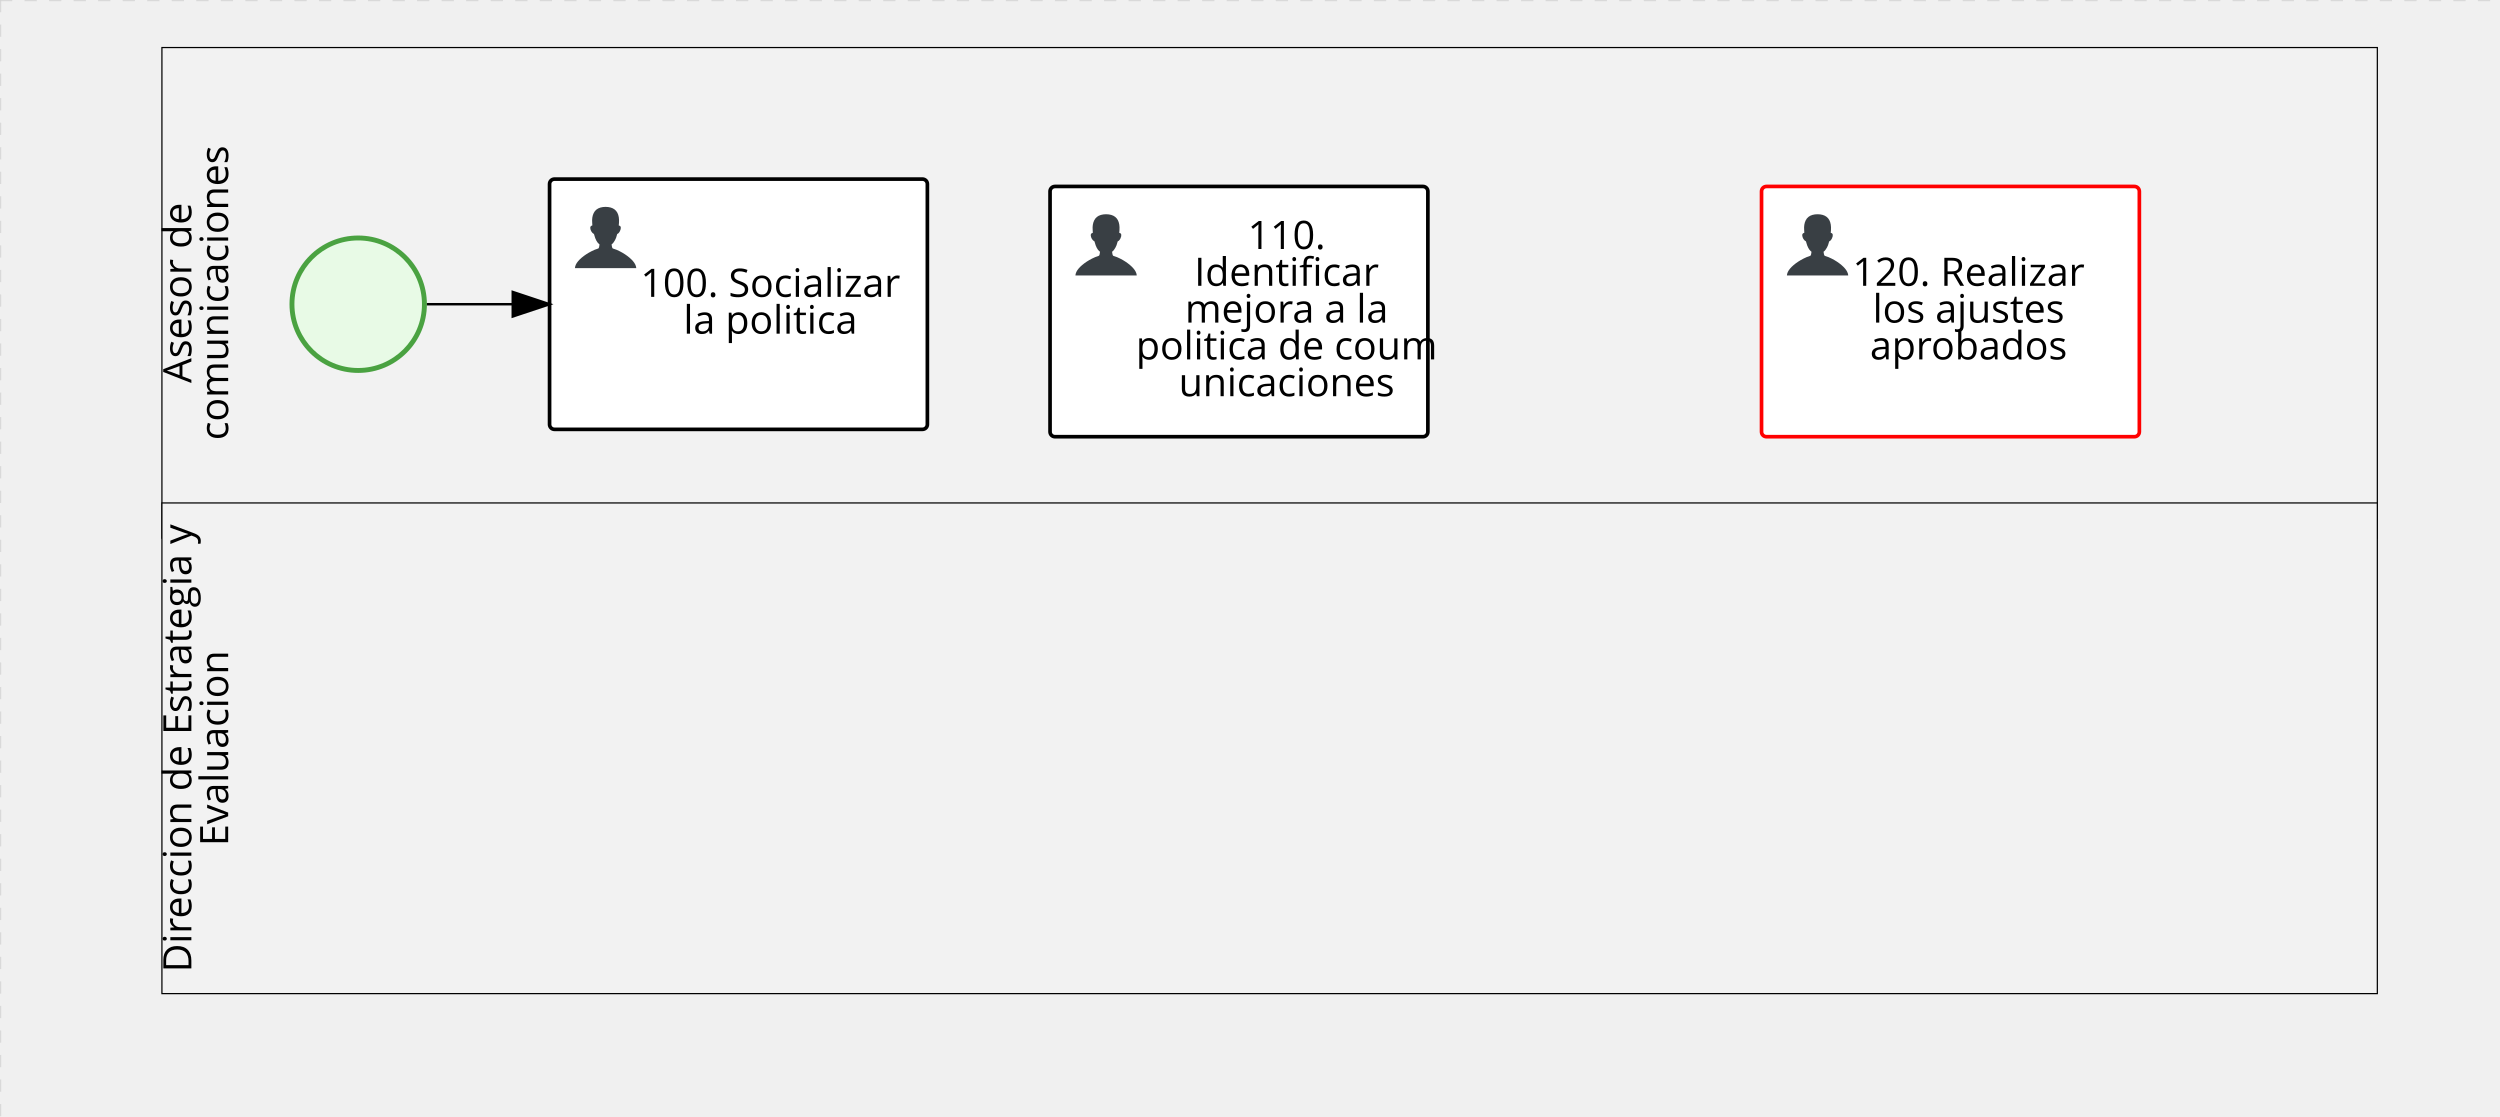
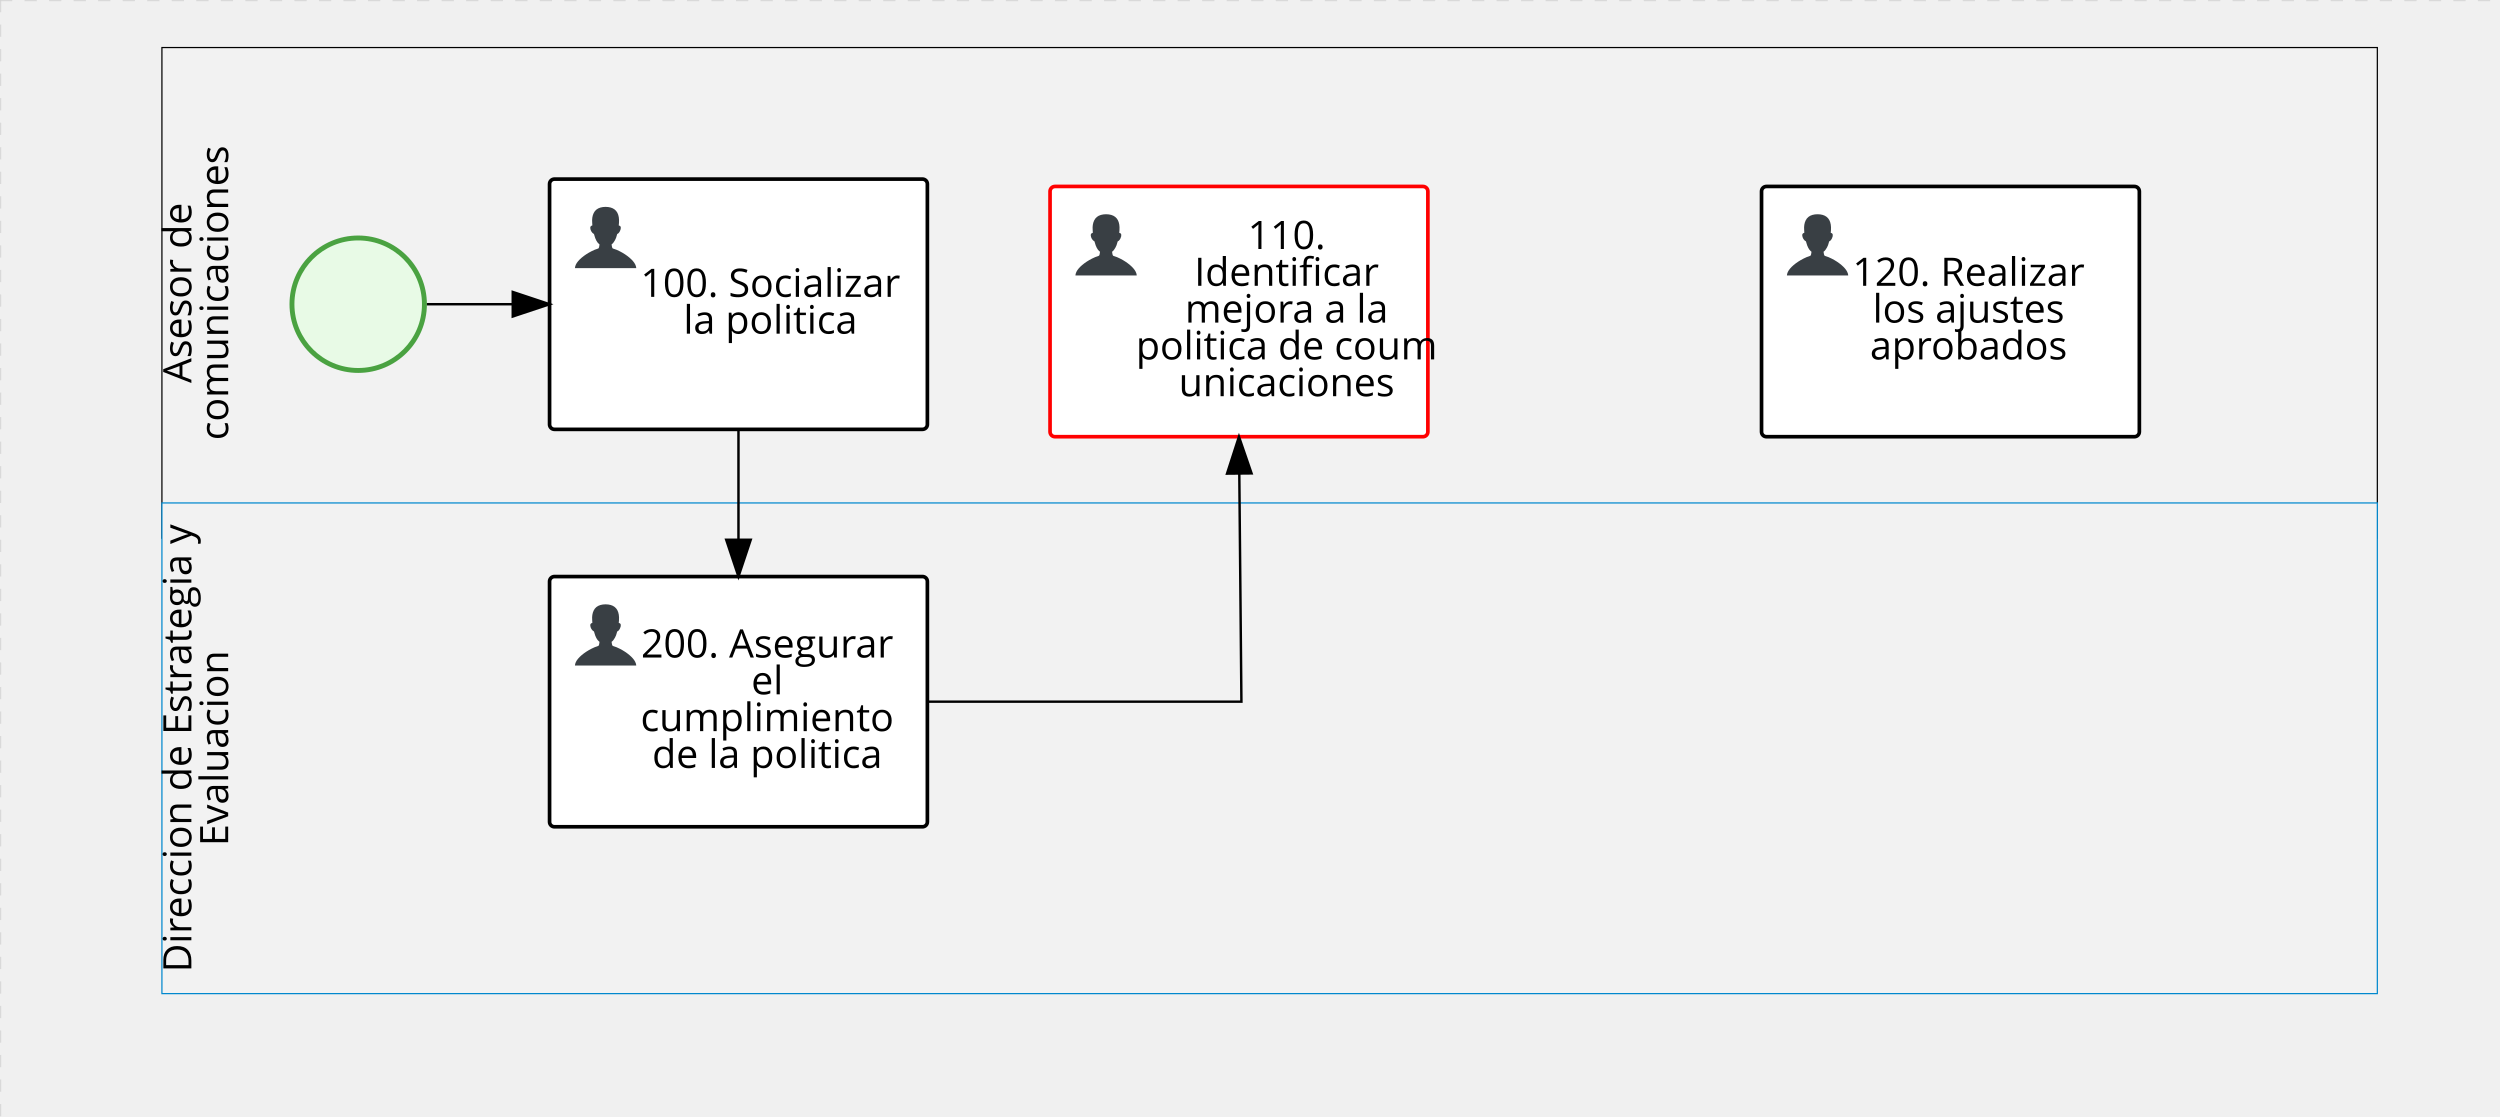
<svg xmlns="http://www.w3.org/2000/svg" version="1.1" width="1019" height="455" viewBox="0 0 1019 455">
  <defs />
  <g transform="matrix(1,0,0,1,0,0)">
    <g>
      <g>
        <g>
          <path fill="none" stroke="#d3d3d3" paint-order="fill stroke markers" d=" M 0 0 L 1200 0" stroke-miterlimit="10" stroke-opacity="0.8" stroke-dasharray="5" />
        </g>
        <g>
          <path fill="none" stroke="#d3d3d3" paint-order="fill stroke markers" d=" M 0 0 L 0 800" stroke-miterlimit="10" stroke-opacity="0.8" stroke-dasharray="5" />
        </g>
      </g>
      <g id="_683E4396-24D7-4638-881C-E2183E5F51CE" bpmn2nodeid="_683E4396-24D7-4638-881C-E2183E5F51CE" transform="matrix(1,0,0,1,66,19.3793)">
        <g>
          <path fill="none" stroke="none" />
        </g>
        <g transform="matrix(1,0,0,1,0,0)">
          <path fill="#f2f2f2" stroke="none" id="_683E4396-24D7-4638-881C-E2183E5F51CE?shapeType=BACKGROUND" paint-order="stroke fill markers" d=" M 0 0 L 903 0 L 903 200 L 0 200 L 0 0 Z Z" />
        </g>
        <g transform="matrix(1,0,0,1,0,0)">
          <path fill="none" stroke="rgb(0,0,0)" id="_683E4396-24D7-4638-881C-E2183E5F51CE?shapeType=BORDER&amp;renderType=STROKE" paint-order="fill stroke markers" d=" M 0 0 L 903 0 L 903 200 L 0 200 L 0 0 Z Z" stroke-miterlimit="10" stroke-width="0.5" stroke-dasharray="" />
        </g>
        <g transform="matrix(-1.8369701987210297e-16,-1,1,-1.8369701987210297e-16,0,160.0625)">
          <text fill="#000000" stroke="none" font-family="Open Sans" font-size="12pt" font-style="normal" font-weight="normal" text-decoration="normal" x="60.062" y="12" text-anchor="middle" dominant-baseline="alphabetic">     Asesor de      </text>
          <text fill="#000000" stroke="none" font-family="Open Sans" font-size="12pt" font-style="normal" font-weight="normal" text-decoration="normal" x="60.062" y="27" text-anchor="middle" dominant-baseline="alphabetic">comunicaciones</text>
        </g>
        <g id="_7D7F32C1-9C47-42F1-9FDC-F3C386D269F0" bpmn2nodeid="_7D7F32C1-9C47-42F1-9FDC-F3C386D269F0" transform="matrix(1,0,0,1,158,53.6207)">
          <g>
            <path fill="none" stroke="none" />
          </g>
          <g transform="matrix(1,0,0,1,0,0)">
            <path fill="#ffffff" stroke="none" id="_7D7F32C1-9C47-42F1-9FDC-F3C386D269F0?shapeType=BACKGROUND" paint-order="stroke fill markers" d=" M 2 0 L 152 0 L 152 0 A 2 2 0 0 1 154 2 L 154 100 L 154 100 A 2 2 0 0 1 152 102 L 2 102 L 2 102 A 2 2 0 0 1 0 100 L 0 2 L 0 2 A 2 2 0 0 1 2 0 Z" />
          </g>
          <g transform="matrix(1,0,0,1,0,0)">
            <path fill="none" stroke="rgb(0,0,0)" id="_7D7F32C1-9C47-42F1-9FDC-F3C386D269F0?shapeType=BORDER&amp;renderType=STROKE" paint-order="fill stroke markers" d=" M 2 0 L 152 0 L 152 0 A 2 2 0 0 1 154 2 L 154 100 L 154 100 A 2 2 0 0 1 152 102 L 2 102 L 2 102 A 2 2 0 0 1 0 100 L 0 2 L 0 2 A 2 2 0 0 1 2 0 Z" stroke-miterlimit="10" stroke-width="1.5" stroke-dasharray="" />
          </g>
          <g>
            <g transform="matrix(0.06,0,0,0.06,9.4,9.4)">
              <g transform="matrix(1,0,0,1,0,0)">
                <path fill="#393f44" stroke="none" id="_7D7F32C1-9C47-42F1-9FDC-F3C386D269F0_task__RvU5__iZSm" paint-order="stroke fill markers" d=" M 0 0 M 16 445.21 C 16 440.869 18.784 431.129 22.001 424.217 C 35.768 394.64 77.283 359.28 129 333.084 C 144.516 325.224 157.347 319.964 167.807 317.174 C 171.932 316.074 175.729 314.414 176.525 313.363 C 178.894 310.234 180.914 302.908 181.727 294.5 L 182.5 286.5 L 178.507 283.455 C 166.303 274.146 154.284 251.678 148.04 226.5 C 145.611 216.707 145.056 215.462 142.984 215.158 C 141.703 214.97 138.083 212.243 134.939 209.099 C 123.233 197.393 116.891 177.376 121.44 166.49 C 123.002 162.751 128.155 159.01 131.75 159.004 C 134.448 159 134.471 158.603 132.914 138.788 C 130.927 113.496 134.279 92.265 143.132 74.076 C 152.232 55.38 167.569 42.882 189.049 36.66 C 210.203 30.532 237.797 30.532 258.951 36.66 C 300.042 48.563 318.958 83.806 314.955 141 C 314.32 150.075 313.624 157.788 313.409 158.14 C 313.194 158.493 314.575 159.073 316.479 159.43 C 328.929 161.766 330.986 177.018 321.496 196.621 C 316.903 206.109 309.357 214.508 304.817 215.185 C 303.023 215.453 302.293 217.146 299.943 226.5 C 296.659 239.567 294.474 245.305 287.948 257.995 C 282.491 268.606 273.035 281.109 268.108 284.229 L 264.871 286.278 L 265.518 292.889 C 266.345 301.33 268.639 309.871 270.877 312.837 C 272.067 314.415 275.002 315.79 280.063 317.139 C 291.069 320.075 303.617 325.274 321 334.102 C 369.815 358.891 410.848 393.758 425.032 422.5 C 429.07 430.682 432 440.232 432 445.21 L 432 448 L 224 448 L 16 448 L 16 445.21 Z" />
              </g>
            </g>
          </g>
          <g transform="matrix(1,0,0,1,4.04,13.68)">
            <g transform="matrix(0.04,0,0,0.04,63.36,69.12)">
              <g transform="matrix(1,0,0,1,0,0)">
                <path fill="none" stroke="none" />
              </g>
              <g transform="matrix(1,0,0,1,0,0)">
                <path fill="none" stroke="none" />
              </g>
            </g>
          </g>
          <g transform="matrix(1,0,0,1,35,36)">
            <text fill="#000000" stroke="none" font-family="Open Sans" font-size="12pt" font-style="normal" font-weight="normal" text-decoration="normal" x="55.016" y="12" text-anchor="middle" dominant-baseline="alphabetic">100. Socializar </text>
            <text fill="#000000" stroke="none" font-family="Open Sans" font-size="12pt" font-style="normal" font-weight="normal" text-decoration="normal" x="55.016" y="27" text-anchor="middle" dominant-baseline="alphabetic">    la politica     </text>
          </g>
        </g>
        <g id="_BBF194CB-5DEC-4867-922F-7F6BB99A938A" bpmn2nodeid="_BBF194CB-5DEC-4867-922F-7F6BB99A938A" transform="matrix(1,0,0,1,362,56.6207)">
          <g>
            <path fill="none" stroke="none" />
          </g>
          <g transform="matrix(1,0,0,1,0,0)">
            <path fill="#ffffff" stroke="none" id="_BBF194CB-5DEC-4867-922F-7F6BB99A938A?shapeType=BACKGROUND" paint-order="stroke fill markers" d=" M 2 0 L 152 0 L 152 0 A 2 2 0 0 1 154 2 L 154 100 L 154 100 A 2 2 0 0 1 152 102 L 2 102 L 2 102 A 2 2 0 0 1 0 100 L 0 2 L 0 2 A 2 2 0 0 1 2 0 Z" />
          </g>
          <g transform="matrix(1,0,0,1,0,0)">
-             <path fill="none" stroke="rgb(0,0,0)" id="_BBF194CB-5DEC-4867-922F-7F6BB99A938A?shapeType=BORDER&amp;renderType=STROKE" paint-order="fill stroke markers" d=" M 2 0 L 152 0 L 152 0 A 2 2 0 0 1 154 2 L 154 100 L 154 100 A 2 2 0 0 1 152 102 L 2 102 L 2 102 A 2 2 0 0 1 0 100 L 0 2 L 0 2 A 2 2 0 0 1 2 0 Z" stroke-miterlimit="10" stroke-width="1.5" stroke-dasharray="" />
+             <path fill="none" stroke="rgb(255,0,0)" id="_BBF194CB-5DEC-4867-922F-7F6BB99A938A?shapeType=BORDER&amp;renderType=STROKE" paint-order="fill stroke markers" d=" M 2 0 L 152 0 L 152 0 A 2 2 0 0 1 154 2 L 154 100 L 154 100 A 2 2 0 0 1 152 102 L 2 102 L 2 102 A 2 2 0 0 1 0 100 L 0 2 L 0 2 A 2 2 0 0 1 2 0 Z" stroke-miterlimit="10" stroke-width="1.5" stroke-dasharray="" />
          </g>
          <g>
            <g transform="matrix(0.06,0,0,0.06,9.4,9.4)">
              <g transform="matrix(1,0,0,1,0,0)">
                <path fill="#393f44" stroke="none" id="_BBF194CB-5DEC-4867-922F-7F6BB99A938A_task__RvU5__iZSm" paint-order="stroke fill markers" d=" M 0 0 M 16 445.21 C 16 440.869 18.784 431.129 22.001 424.217 C 35.768 394.64 77.283 359.28 129 333.084 C 144.516 325.224 157.347 319.964 167.807 317.174 C 171.932 316.074 175.729 314.414 176.525 313.363 C 178.894 310.234 180.914 302.908 181.727 294.5 L 182.5 286.5 L 178.507 283.455 C 166.303 274.146 154.284 251.678 148.04 226.5 C 145.611 216.707 145.056 215.462 142.984 215.158 C 141.703 214.97 138.083 212.243 134.939 209.099 C 123.233 197.393 116.891 177.376 121.44 166.49 C 123.002 162.751 128.155 159.01 131.75 159.004 C 134.448 159 134.471 158.603 132.914 138.788 C 130.927 113.496 134.279 92.265 143.132 74.076 C 152.232 55.38 167.569 42.882 189.049 36.66 C 210.203 30.532 237.797 30.532 258.951 36.66 C 300.042 48.563 318.958 83.806 314.955 141 C 314.32 150.075 313.624 157.788 313.409 158.14 C 313.194 158.493 314.575 159.073 316.479 159.43 C 328.929 161.766 330.986 177.018 321.496 196.621 C 316.903 206.109 309.357 214.508 304.817 215.185 C 303.023 215.453 302.293 217.146 299.943 226.5 C 296.659 239.567 294.474 245.305 287.948 257.995 C 282.491 268.606 273.035 281.109 268.108 284.229 L 264.871 286.278 L 265.518 292.889 C 266.345 301.33 268.639 309.871 270.877 312.837 C 272.067 314.415 275.002 315.79 280.063 317.139 C 291.069 320.075 303.617 325.274 321 334.102 C 369.815 358.891 410.848 393.758 425.032 422.5 C 429.07 430.682 432 440.232 432 445.21 L 432 448 L 224 448 L 16 448 L 16 445.21 Z" />
              </g>
            </g>
          </g>
          <g transform="matrix(1,0,0,1,4.04,13.68)">
            <g transform="matrix(0.04,0,0,0.04,63.36,69.12)">
              <g transform="matrix(1,0,0,1,0,0)">
                <path fill="none" stroke="none" />
              </g>
              <g transform="matrix(1,0,0,1,0,0)">
                <path fill="none" stroke="none" />
              </g>
            </g>
          </g>
          <g transform="matrix(1,0,0,1,35,13.5)">
            <text fill="#000000" stroke="none" font-family="Open Sans" font-size="12pt" font-style="normal" font-weight="normal" text-decoration="normal" x="61.426" y="12" text-anchor="middle" dominant-baseline="alphabetic">          110.            </text>
            <text fill="#000000" stroke="none" font-family="Open Sans" font-size="12pt" font-style="normal" font-weight="normal" text-decoration="normal" x="61.426" y="27" text-anchor="middle" dominant-baseline="alphabetic">     Identificar      </text>
            <text fill="#000000" stroke="none" font-family="Open Sans" font-size="12pt" font-style="normal" font-weight="normal" text-decoration="normal" x="61.426" y="42" text-anchor="middle" dominant-baseline="alphabetic">    mejora a la      </text>
            <text fill="#000000" stroke="none" font-family="Open Sans" font-size="12pt" font-style="normal" font-weight="normal" text-decoration="normal" x="61.426" y="57" text-anchor="middle" dominant-baseline="alphabetic">politica de coum</text>
            <text fill="#000000" stroke="none" font-family="Open Sans" font-size="12pt" font-style="normal" font-weight="normal" text-decoration="normal" x="61.426" y="72" text-anchor="middle" dominant-baseline="alphabetic">    unicaciones    </text>
          </g>
        </g>
        <g id="_716ACD6B-4B34-4F81-AA9F-79049DC80C13" bpmn2nodeid="_716ACD6B-4B34-4F81-AA9F-79049DC80C13" transform="matrix(1,0,0,1,652,56.6207)">
          <g>
            <path fill="none" stroke="none" />
          </g>
          <g transform="matrix(1,0,0,1,0,0)">
            <path fill="#ffffff" stroke="none" id="_716ACD6B-4B34-4F81-AA9F-79049DC80C13?shapeType=BACKGROUND" paint-order="stroke fill markers" d=" M 2 0 L 152 0 L 152 0 A 2 2 0 0 1 154 2 L 154 100 L 154 100 A 2 2 0 0 1 152 102 L 2 102 L 2 102 A 2 2 0 0 1 0 100 L 0 2 L 0 2 A 2 2 0 0 1 2 0 Z" />
          </g>
          <g transform="matrix(1,0,0,1,0,0)">
-             <path fill="none" stroke="rgb(255,0,0)" id="_716ACD6B-4B34-4F81-AA9F-79049DC80C13?shapeType=BORDER&amp;renderType=STROKE" paint-order="fill stroke markers" d=" M 2 0 L 152 0 L 152 0 A 2 2 0 0 1 154 2 L 154 100 L 154 100 A 2 2 0 0 1 152 102 L 2 102 L 2 102 A 2 2 0 0 1 0 100 L 0 2 L 0 2 A 2 2 0 0 1 2 0 Z" stroke-miterlimit="10" stroke-width="1.5" stroke-dasharray="" />
+             <path fill="none" stroke="rgb(0,0,0)" id="_716ACD6B-4B34-4F81-AA9F-79049DC80C13?shapeType=BORDER&amp;renderType=STROKE" paint-order="fill stroke markers" d=" M 2 0 L 152 0 L 152 0 A 2 2 0 0 1 154 2 L 154 100 L 154 100 A 2 2 0 0 1 152 102 L 2 102 L 2 102 A 2 2 0 0 1 0 100 L 0 2 L 0 2 A 2 2 0 0 1 2 0 Z" stroke-miterlimit="10" stroke-width="1.5" stroke-dasharray="" />
          </g>
          <g>
            <g transform="matrix(0.06,0,0,0.06,9.4,9.4)">
              <g transform="matrix(1,0,0,1,0,0)">
                <path fill="#393f44" stroke="none" id="_716ACD6B-4B34-4F81-AA9F-79049DC80C13_task__RvU5__iZSm" paint-order="stroke fill markers" d=" M 0 0 M 16 445.21 C 16 440.869 18.784 431.129 22.001 424.217 C 35.768 394.64 77.283 359.28 129 333.084 C 144.516 325.224 157.347 319.964 167.807 317.174 C 171.932 316.074 175.729 314.414 176.525 313.363 C 178.894 310.234 180.914 302.908 181.727 294.5 L 182.5 286.5 L 178.507 283.455 C 166.303 274.146 154.284 251.678 148.04 226.5 C 145.611 216.707 145.056 215.462 142.984 215.158 C 141.703 214.97 138.083 212.243 134.939 209.099 C 123.233 197.393 116.891 177.376 121.44 166.49 C 123.002 162.751 128.155 159.01 131.75 159.004 C 134.448 159 134.471 158.603 132.914 138.788 C 130.927 113.496 134.279 92.265 143.132 74.076 C 152.232 55.38 167.569 42.882 189.049 36.66 C 210.203 30.532 237.797 30.532 258.951 36.66 C 300.042 48.563 318.958 83.806 314.955 141 C 314.32 150.075 313.624 157.788 313.409 158.14 C 313.194 158.493 314.575 159.073 316.479 159.43 C 328.929 161.766 330.986 177.018 321.496 196.621 C 316.903 206.109 309.357 214.508 304.817 215.185 C 303.023 215.453 302.293 217.146 299.943 226.5 C 296.659 239.567 294.474 245.305 287.948 257.995 C 282.491 268.606 273.035 281.109 268.108 284.229 L 264.871 286.278 L 265.518 292.889 C 266.345 301.33 268.639 309.871 270.877 312.837 C 272.067 314.415 275.002 315.79 280.063 317.139 C 291.069 320.075 303.617 325.274 321 334.102 C 369.815 358.891 410.848 393.758 425.032 422.5 C 429.07 430.682 432 440.232 432 445.21 L 432 448 L 224 448 L 16 448 L 16 445.21 Z" />
              </g>
            </g>
          </g>
          <g transform="matrix(1,0,0,1,4.04,13.68)">
            <g transform="matrix(0.04,0,0,0.04,63.36,69.12)">
              <g transform="matrix(1,0,0,1,0,0)">
                <path fill="none" stroke="none" />
              </g>
              <g transform="matrix(1,0,0,1,0,0)">
                <path fill="none" stroke="none" />
              </g>
            </g>
          </g>
          <g transform="matrix(1,0,0,1,35,28.5)">
            <text fill="#000000" stroke="none" font-family="Open Sans" font-size="12pt" font-style="normal" font-weight="normal" text-decoration="normal" x="49.395" y="12" text-anchor="middle" dominant-baseline="alphabetic">120. Realizar </text>
            <text fill="#000000" stroke="none" font-family="Open Sans" font-size="12pt" font-style="normal" font-weight="normal" text-decoration="normal" x="49.395" y="27" text-anchor="middle" dominant-baseline="alphabetic">  los ajustes   </text>
            <text fill="#000000" stroke="none" font-family="Open Sans" font-size="12pt" font-style="normal" font-weight="normal" text-decoration="normal" x="49.395" y="42" text-anchor="middle" dominant-baseline="alphabetic">  aprobados  </text>
          </g>
        </g>
        <g id="_9BCE6AD8-8F45-4A36-9950-3890EF6B08EC" bpmn2nodeid="_9BCE6AD8-8F45-4A36-9950-3890EF6B08EC" transform="matrix(1,0,0,1,52,76.6207)">
          <g>
            <path fill="none" stroke="none" />
          </g>
          <g transform="matrix(0.125,0,0,0.125,0,0)">
            <g transform="matrix(1,0,0,1,0,0)">
              <path fill="#e8fae6" stroke="none" id="_9BCE6AD8-8F45-4A36-9950-3890EF6B08EC?shapeType=BACKGROUND" paint-order="stroke fill markers" d=" M 0 0 M 444 224 C 444 263.9 434.2 300.8 414.4 334.5 C 394.7 368.2 368 394.9 334.4 414.5 C 300.8 434.1 263.9 444 224 444 C 184.1 444 147.2 434.2 113.5 414.4 C 79.8 394.7 53.1 368 33.5 334.4 C 13.9 300.8 4 263.9 4 224 C 4 184.1 13.8 147.2 33.6 113.5 C 53.4 79.8 80.1 53.1 113.6 33.5 C 147.1 13.9 184.1 4 224 4 C 263.9 4 300.8 13.8 334.5 33.6 C 368.2 53.4 394.9 80.1 414.5 113.6 C 434.1 147.1 444 184.1 444 224 Z" />
            </g>
            <g>
              <g transform="matrix(1,0,0,1,0,0)">
                <g transform="matrix(1,0,0,1,0,0)">
                  <path fill="rgb(74,162,65)" stroke="none" id="_9BCE6AD8-8F45-4A36-9950-3890EF6B08EC?shapeType=BORDER&amp;renderType=FILL" paint-order="stroke fill markers" d=" M 0 0 M 224 0 C 100.3 0 0 100.3 0 224 C 0 347.7 100.3 448 224 448 C 347.7 448 448 347.7 448 224 C 448 100.3 347.7 0 224 0 Z M 0 0 M 224 432 C 109.1 432 16 338.9 16 224 C 16 109.1 109.1 16 224 16 C 338.9 16 432 109.1 432 224 C 432 338.9 338.9 432 224 432 Z" />
                </g>
              </g>
            </g>
          </g>
          <g transform="matrix(1,0,0,1,28,61)" />
        </g>
      </g>
-       <g id="_052553D7-1069-4E3E-BF4C-2C32FE40EB2A" bpmn2nodeid="_052553D7-1069-4E3E-BF4C-2C32FE40EB2A" transform="matrix(1,0,0,1,66,205)">
-         <g>
-           <path fill="none" stroke="none" />
-         </g>
-         <g transform="matrix(1,0,0,1,0,0)">
-           <path fill="#f2f2f2" stroke="none" id="_052553D7-1069-4E3E-BF4C-2C32FE40EB2A?shapeType=BACKGROUND" paint-order="stroke fill markers" d=" M 0 0 L 903 0 L 903 200 L 0 200 L 0 0 Z Z" />
-         </g>
-         <g transform="matrix(1,0,0,1,0,0)">
-           <path fill="none" stroke="rgb(0,0,0)" id="_052553D7-1069-4E3E-BF4C-2C32FE40EB2A?shapeType=BORDER&amp;renderType=STROKE" paint-order="fill stroke markers" d=" M 0 0 L 903 0 L 903 200 L 0 200 L 0 0 Z Z" stroke-miterlimit="10" stroke-width="0.5" stroke-dasharray="" />
-         </g>
-         <g transform="matrix(-1.8369701987210297e-16,-1,1,-1.8369701987210297e-16,0,193.3789)">
-           <text fill="#000000" stroke="none" font-family="Open Sans" font-size="12pt" font-style="normal" font-weight="normal" text-decoration="normal" x="93.379" y="12" text-anchor="middle" dominant-baseline="alphabetic">Direccion de Estrategia y </text>
-           <text fill="#000000" stroke="none" font-family="Open Sans" font-size="12pt" font-style="normal" font-weight="normal" text-decoration="normal" x="93.379" y="27" text-anchor="middle" dominant-baseline="alphabetic">             Evaluacion             </text>
-         </g>
-       </g>
-       <g transform="matrix(1,0,0,1,66,205)" />
      <g transform="matrix(1,0,0,1,66,19.3793)" />
      <g transform="matrix(1,0,0,1,224,73)" />
      <g transform="matrix(1,0,0,1,428,76)" />
      <g transform="matrix(1,0,0,1,718,76)" />
      <g id="_80AEDE34-9D5A-4714-9B0C-65FD503B0CC7" bpmn2nodeid="_80AEDE34-9D5A-4714-9B0C-65FD503B0CC7">
        <g>
          <path fill="none" stroke="rgb(0,0,0)" paint-order="fill stroke markers" d=" M 174 124 L 209 124" stroke-miterlimit="10" stroke-dasharray="" />
        </g>
        <g transform="matrix(1,0,0,1,174,124)" />
        <g transform="matrix(6.123233995736766e-17,1,-1,6.123233995736766e-17,224,119)">
          <path fill="rgb(0,0,0)" stroke="rgb(0,0,0)" paint-order="fill stroke markers" d=" M 10 15 L 0 15 L 5 0 Z" stroke-miterlimit="10" stroke-dasharray="" />
        </g>
        <g transform="matrix(1,0,0,1,174,114)" />
      </g>
      <g transform="matrix(1,0,0,1,118,96)" />
+       <g id="_052553D7-1069-4E3E-BF4C-2C32FE40EB2A" bpmn2nodeid="_052553D7-1069-4E3E-BF4C-2C32FE40EB2A" transform="matrix(1,0,0,1,66,205)">
+         <g>
+           <path fill="none" stroke="none" />
+         </g>
+         <g transform="matrix(1,0,0,1,0,0)">
+           <path fill="#f2f2f2" stroke="none" id="_052553D7-1069-4E3E-BF4C-2C32FE40EB2A?shapeType=BACKGROUND" paint-order="stroke fill markers" d=" M 0 0 L 903 0 L 903 200 L 0 200 L 0 0 Z Z" />
+         </g>
+         <g transform="matrix(1,0,0,1,0,0)">
+           <path fill="none" stroke="rgb(0,136,206)" id="_052553D7-1069-4E3E-BF4C-2C32FE40EB2A?shapeType=BORDER&amp;renderType=STROKE" paint-order="fill stroke markers" d=" M 0 0 L 903 0 L 903 200 L 0 200 L 0 0 Z Z" stroke-miterlimit="10" stroke-width="0.5" stroke-dasharray="" />
+         </g>
+         <g transform="matrix(-1.8369701987210297e-16,-1,1,-1.8369701987210297e-16,0,193.3789)">
+           <text fill="#000000" stroke="none" font-family="Open Sans" font-size="12pt" font-style="normal" font-weight="normal" text-decoration="normal" x="93.379" y="12" text-anchor="middle" dominant-baseline="alphabetic">Direccion de Estrategia y </text>
+           <text fill="#000000" stroke="none" font-family="Open Sans" font-size="12pt" font-style="normal" font-weight="normal" text-decoration="normal" x="93.379" y="27" text-anchor="middle" dominant-baseline="alphabetic">             Evaluacion             </text>
+         </g>
+         <g id="_7A4D09FB-145F-4D23-B7A2-E2E9EA3070AD" bpmn2nodeid="_7A4D09FB-145F-4D23-B7A2-E2E9EA3070AD" transform="matrix(1,0,0,1,158,30)">
+           <g>
+             <path fill="none" stroke="none" />
+           </g>
+           <g transform="matrix(1,0,0,1,0,0)">
+             <path fill="#ffffff" stroke="none" id="_7A4D09FB-145F-4D23-B7A2-E2E9EA3070AD?shapeType=BACKGROUND" paint-order="stroke fill markers" d=" M 2 0 L 152 0 L 152 0 A 2 2 0 0 1 154 2 L 154 100 L 154 100 A 2 2 0 0 1 152 102 L 2 102 L 2 102 A 2 2 0 0 1 0 100 L 0 2 L 0 2 A 2 2 0 0 1 2 0 Z" />
+           </g>
+           <g transform="matrix(1,0,0,1,0,0)">
+             <path fill="none" stroke="rgb(0,0,0)" id="_7A4D09FB-145F-4D23-B7A2-E2E9EA3070AD?shapeType=BORDER&amp;renderType=STROKE" paint-order="fill stroke markers" d=" M 2 0 L 152 0 L 152 0 A 2 2 0 0 1 154 2 L 154 100 L 154 100 A 2 2 0 0 1 152 102 L 2 102 L 2 102 A 2 2 0 0 1 0 100 L 0 2 L 0 2 A 2 2 0 0 1 2 0 Z" stroke-miterlimit="10" stroke-width="1.5" stroke-dasharray="" />
+           </g>
+           <g>
+             <g transform="matrix(0.06,0,0,0.06,9.4,9.4)">
+               <g transform="matrix(1,0,0,1,0,0)">
+                 <path fill="#393f44" stroke="none" id="_7A4D09FB-145F-4D23-B7A2-E2E9EA3070AD_task__RvU5__iZSm" paint-order="stroke fill markers" d=" M 0 0 M 16 445.21 C 16 440.869 18.784 431.129 22.001 424.217 C 35.768 394.64 77.283 359.28 129 333.084 C 144.516 325.224 157.347 319.964 167.807 317.174 C 171.932 316.074 175.729 314.414 176.525 313.363 C 178.894 310.234 180.914 302.908 181.727 294.5 L 182.5 286.5 L 178.507 283.455 C 166.303 274.146 154.284 251.678 148.04 226.5 C 145.611 216.707 145.056 215.462 142.984 215.158 C 141.703 214.97 138.083 212.243 134.939 209.099 C 123.233 197.393 116.891 177.376 121.44 166.49 C 123.002 162.751 128.155 159.01 131.75 159.004 C 134.448 159 134.471 158.603 132.914 138.788 C 130.927 113.496 134.279 92.265 143.132 74.076 C 152.232 55.38 167.569 42.882 189.049 36.66 C 210.203 30.532 237.797 30.532 258.951 36.66 C 300.042 48.563 318.958 83.806 314.955 141 C 314.32 150.075 313.624 157.788 313.409 158.14 C 313.194 158.493 314.575 159.073 316.479 159.43 C 328.929 161.766 330.986 177.018 321.496 196.621 C 316.903 206.109 309.357 214.508 304.817 215.185 C 303.023 215.453 302.293 217.146 299.943 226.5 C 296.659 239.567 294.474 245.305 287.948 257.995 C 282.491 268.606 273.035 281.109 268.108 284.229 L 264.871 286.278 L 265.518 292.889 C 266.345 301.33 268.639 309.871 270.877 312.837 C 272.067 314.415 275.002 315.79 280.063 317.139 C 291.069 320.075 303.617 325.274 321 334.102 C 369.815 358.891 410.848 393.758 425.032 422.5 C 429.07 430.682 432 440.232 432 445.21 L 432 448 L 224 448 L 16 448 L 16 445.21 Z" />
+               </g>
+             </g>
+           </g>
+           <g transform="matrix(1,0,0,1,4.04,13.68)">
+             <g transform="matrix(0.04,0,0,0.04,63.36,69.12)">
+               <g transform="matrix(1,0,0,1,0,0)">
+                 <path fill="none" stroke="none" />
+               </g>
+               <g transform="matrix(1,0,0,1,0,0)">
+                 <path fill="none" stroke="none" />
+               </g>
+             </g>
+           </g>
+           <g transform="matrix(1,0,0,1,35,21)">
+             <text fill="#000000" stroke="none" font-family="Open Sans" font-size="12pt" font-style="normal" font-weight="normal" text-decoration="normal" x="53.707" y="12" text-anchor="middle" dominant-baseline="alphabetic">200. Asegurar </text>
+             <text fill="#000000" stroke="none" font-family="Open Sans" font-size="12pt" font-style="normal" font-weight="normal" text-decoration="normal" x="53.707" y="27" text-anchor="middle" dominant-baseline="alphabetic">           el            </text>
+             <text fill="#000000" stroke="none" font-family="Open Sans" font-size="12pt" font-style="normal" font-weight="normal" text-decoration="normal" x="53.707" y="42" text-anchor="middle" dominant-baseline="alphabetic">cumplimiento </text>
+             <text fill="#000000" stroke="none" font-family="Open Sans" font-size="12pt" font-style="normal" font-weight="normal" text-decoration="normal" x="53.707" y="57" text-anchor="middle" dominant-baseline="alphabetic"> de la politica  </text>
+           </g>
+         </g>
+       </g>
+       <g id="_8E1C7E33-CCC3-4C6C-AD18-059E3169FE93" bpmn2nodeid="_8E1C7E33-CCC3-4C6C-AD18-059E3169FE93">
+         <g>
+           <path fill="none" stroke="rgb(0,0,0)" paint-order="fill stroke markers" d=" M 301 175 L 301 220" stroke-miterlimit="10" stroke-dasharray="" />
+         </g>
+         <g transform="matrix(1,0,0,1,301,175)" />
+         <g transform="matrix(-1,1.2246467991473532e-16,-1.2246467991473532e-16,-1,306,235)">
+           <path fill="rgb(0,0,0)" stroke="rgb(0,0,0)" paint-order="fill stroke markers" d=" M 10 15 L 0 15 L 5 0 Z" stroke-miterlimit="10" stroke-dasharray="" />
+         </g>
+         <g transform="matrix(1,0,0,1,311,205)" />
+       </g>
+       <g id="_95C4B31B-A944-4D56-B132-67904788E197" bpmn2nodeid="_95C4B31B-A944-4D56-B132-67904788E197">
+         <g>
+           <path fill="none" stroke="rgb(0,0,0)" paint-order="fill stroke markers" d=" M 378 286 L 506 286 L 505.139 192.999" stroke-miterlimit="10" stroke-dasharray="" />
+         </g>
+         <g transform="matrix(1,0,0,1,378,286)" />
+         <g transform="matrix(0.9999571,-0.009258861,0.009258861,0.9999571,500.0002,178.0463)">
+           <path fill="rgb(0,0,0)" stroke="rgb(0,0,0)" paint-order="fill stroke markers" d=" M 10 15 L 0 15 L 5 0 Z" stroke-miterlimit="10" stroke-dasharray="" />
+         </g>
+         <g transform="matrix(1,0,0,1,378,276)" />
+       </g>
+       <g transform="matrix(1,0,0,1,66,205)" />
+       <g transform="matrix(1,0,0,1,224,235)" />
    </g>
  </g>
</svg>
